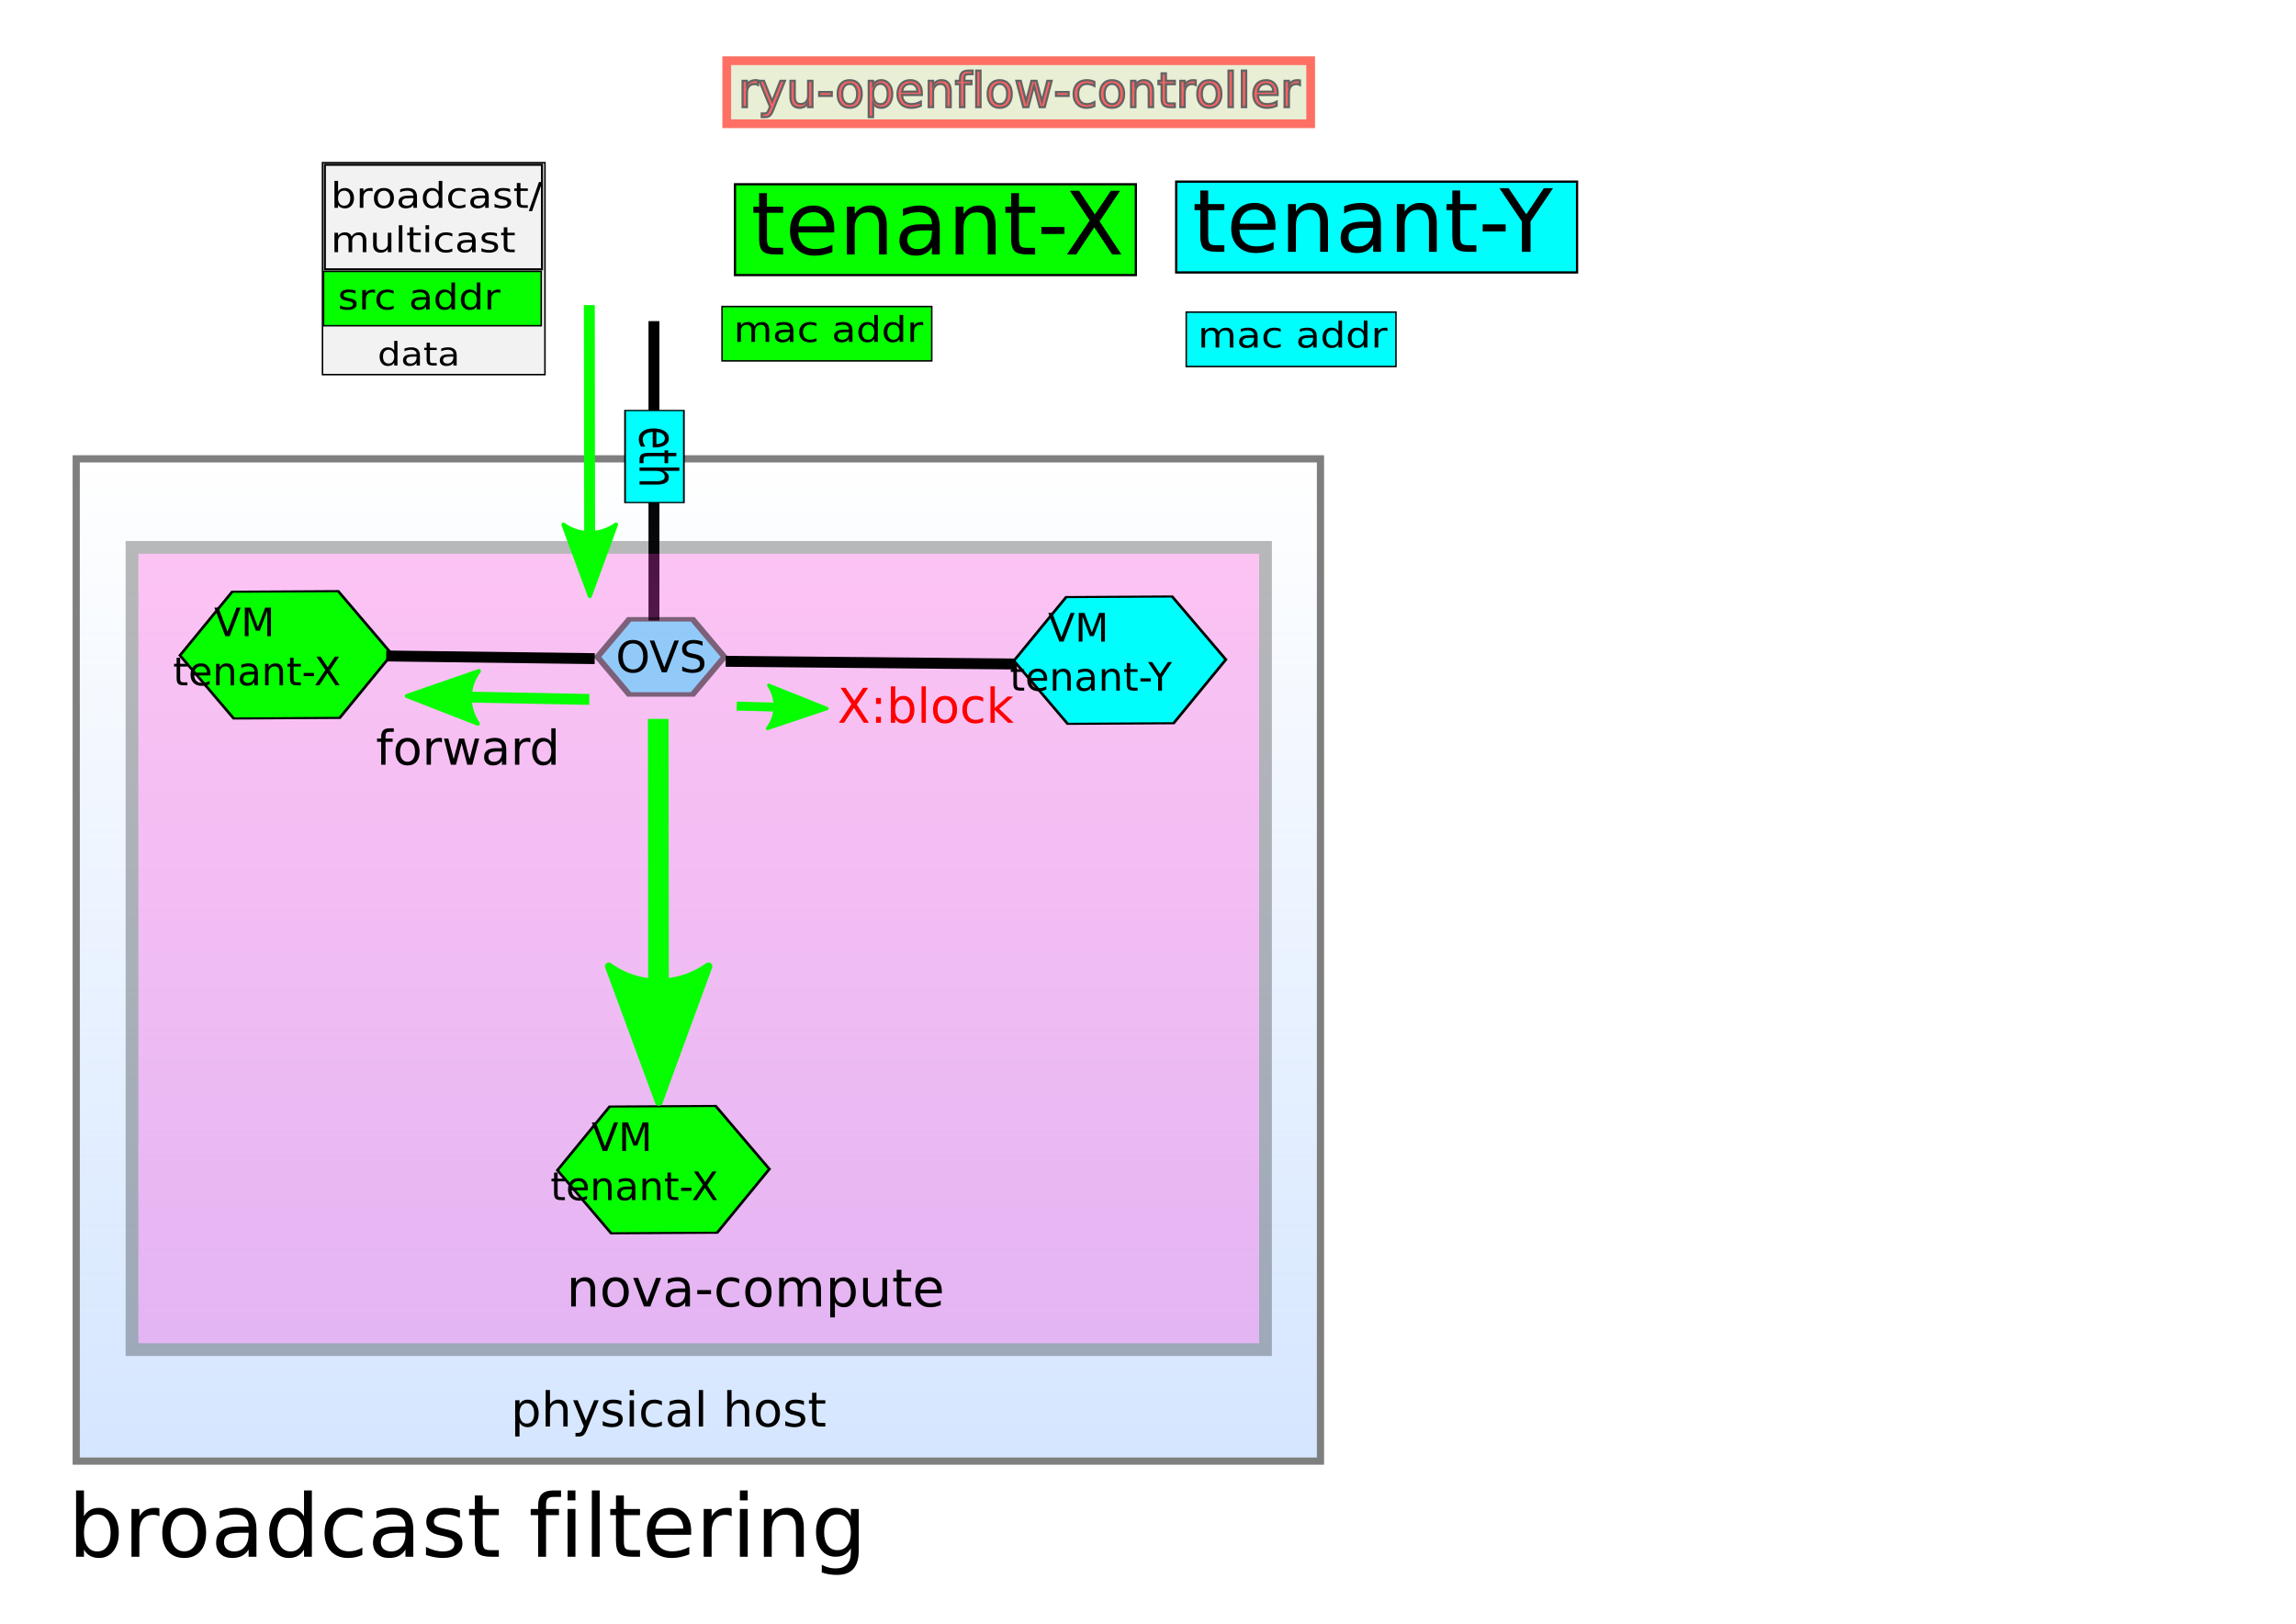
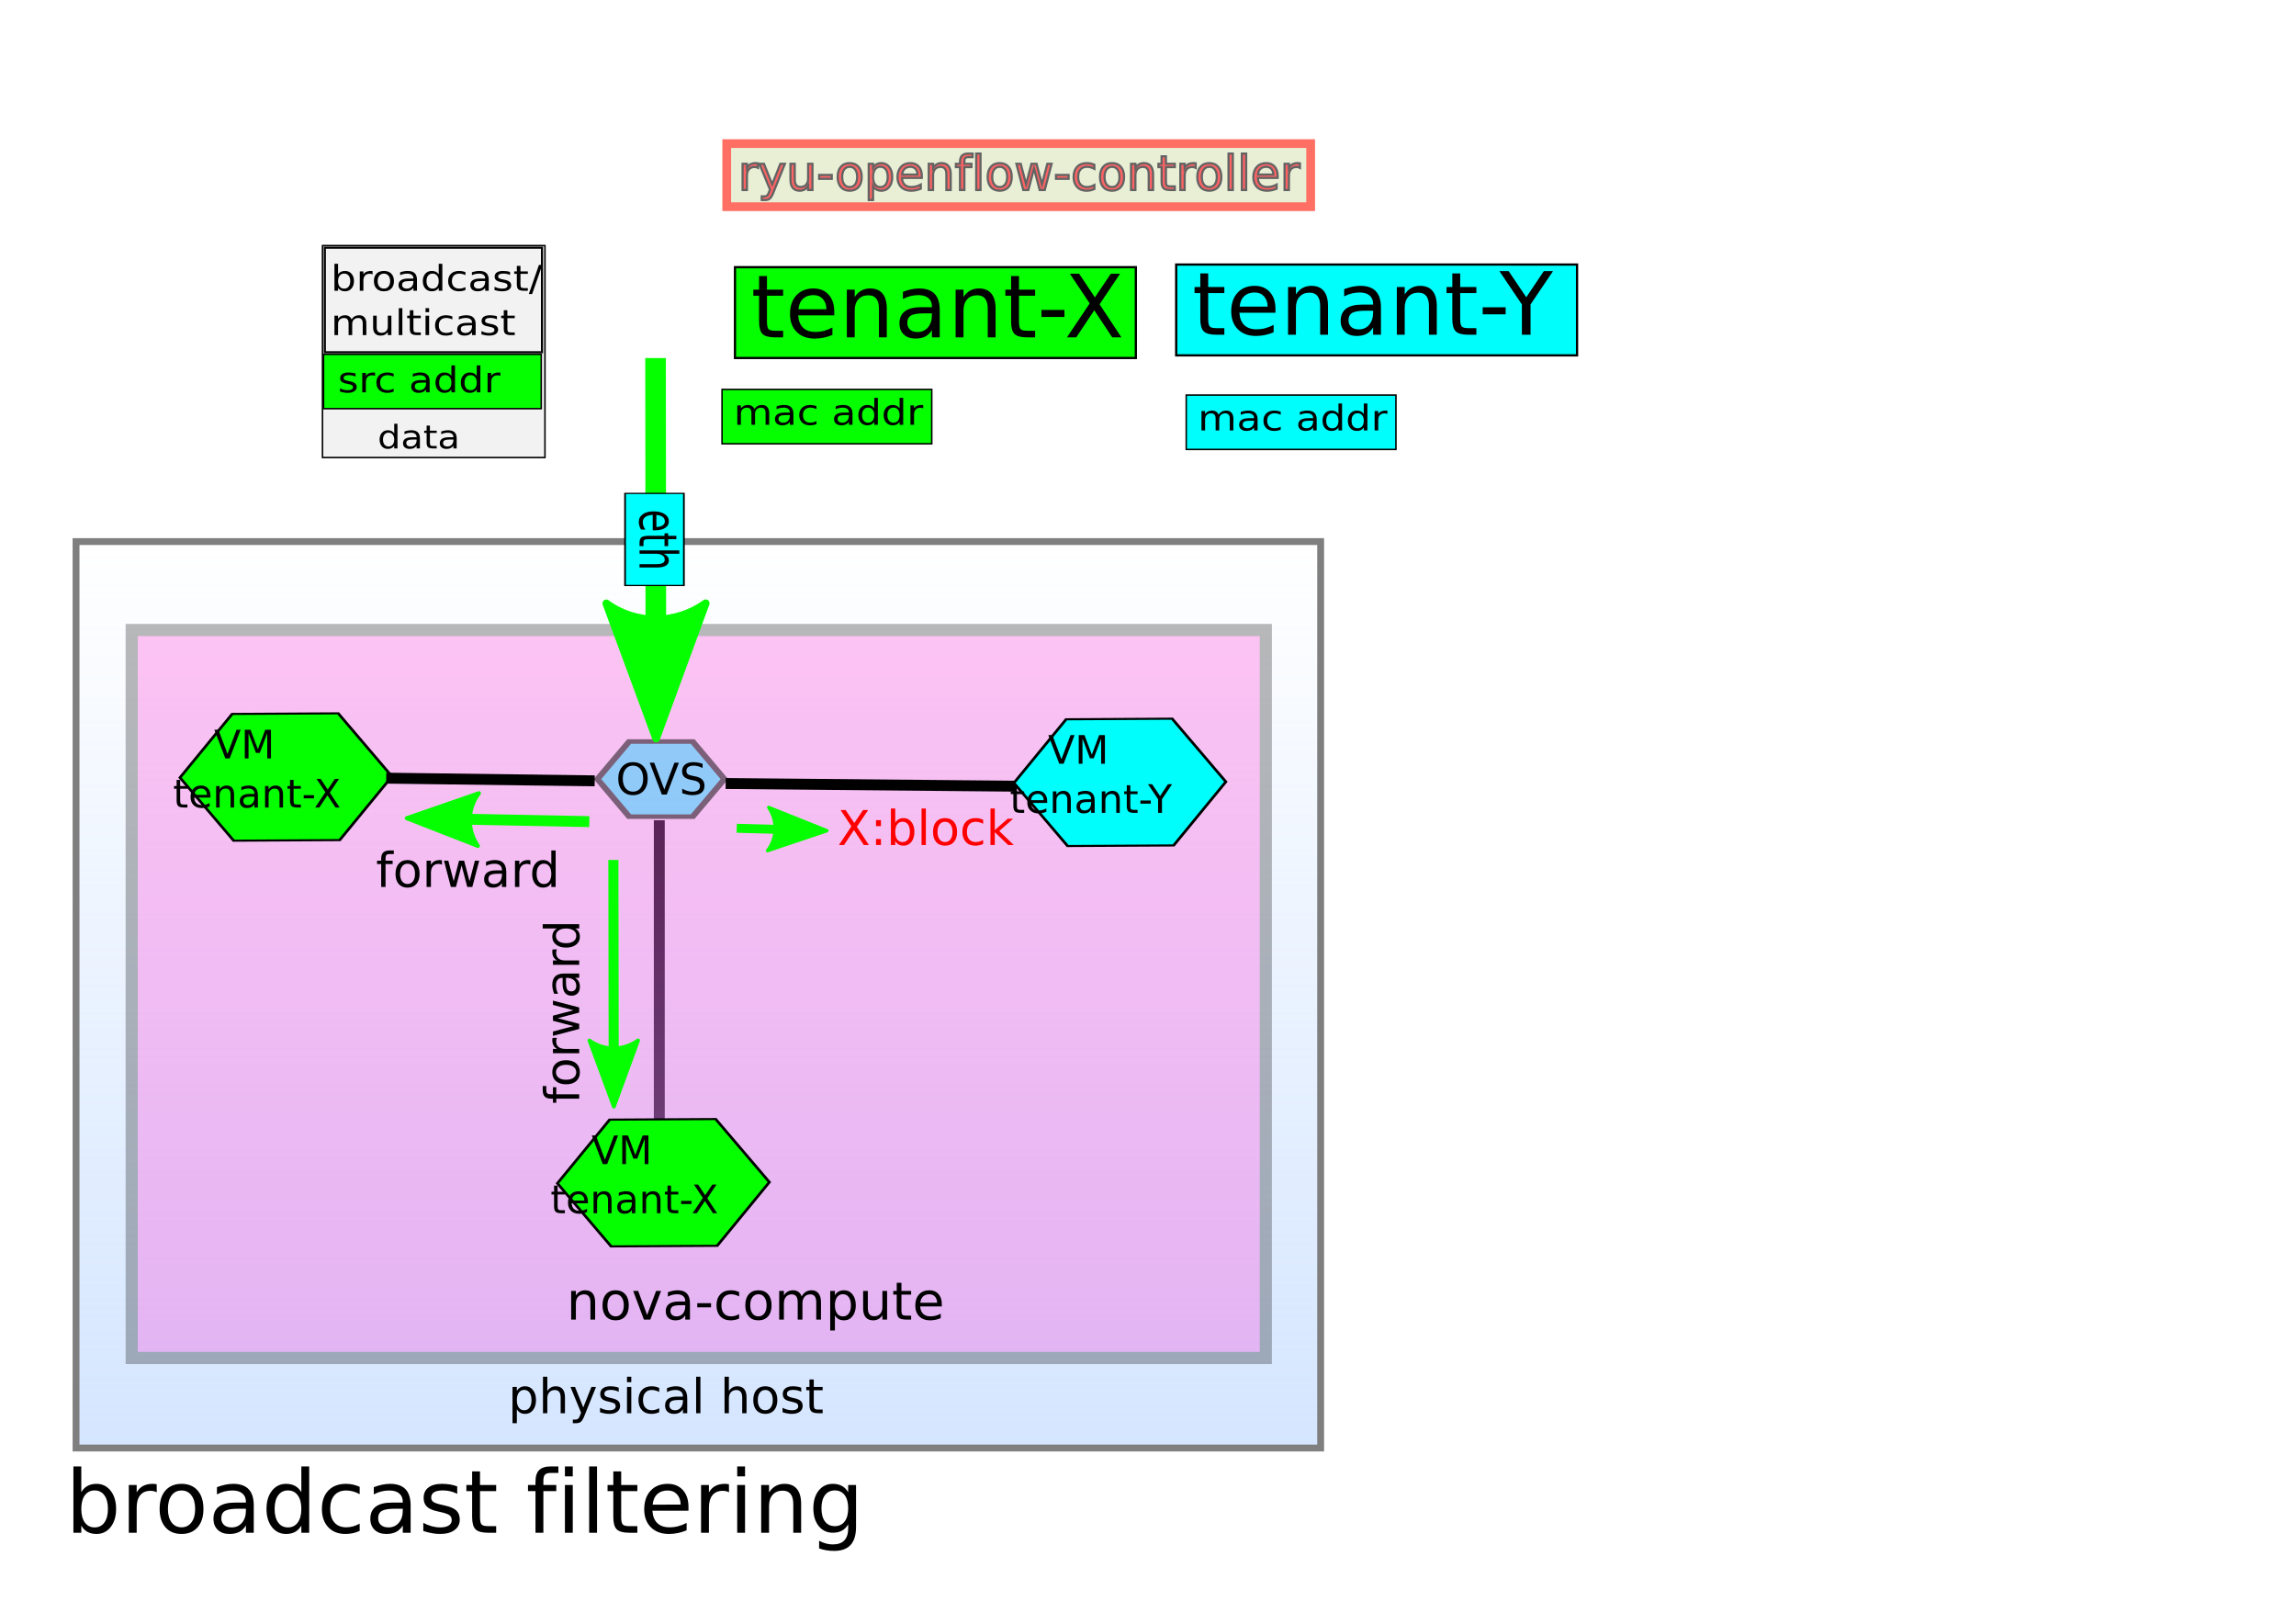
<svg xmlns="http://www.w3.org/2000/svg" xmlns:ns1="http://www.openswatchbook.org/uri/2009/osb" xmlns:xlink="http://www.w3.org/1999/xlink" width="1052.362" height="744.094" id="svg2" version="1.1">
  <defs id="defs4">
    <marker style="overflow:visible;" id="Arrow1Send" refX="0.0" refY="0.0" orient="auto">
      <path transform="scale(0.2) rotate(180) translate(6,0)" style="fill-rule:evenodd;stroke:#000000;stroke-width:1.0pt;marker-start:none;" d="M 0.0,0.0 L 5.0,-5.0 L -12.5,0.0 L 5.0,5.0 L 0.0,0.0 z " id="path4154" />
    </marker>
    <marker orient="auto" refY="0.0" refX="0.0" id="Arrow2Mend" style="overflow:visible;">
      <path id="path4166" style="font-size:12.0;fill-rule:evenodd;stroke-width:0.625;stroke-linejoin:round;" d="M 8.719,4.034 L -2.207,0.016 L 8.719,-4.002 C 6.973,-1.63 6.983,1.616 8.719,4.034 z " transform="scale(0.6) rotate(180) translate(0,0)" />
    </marker>
    <marker orient="auto" refY="0.0" refX="0.0" id="Arrow2Lstart" style="overflow:visible">
      <path id="path5113" style="font-size:12.0;fill-rule:evenodd;stroke-width:0.625;stroke-linejoin:round" d="M 8.719,4.034 L -2.207,0.016 L 8.719,-4.002 C 6.973,-1.63 6.983,1.616 8.719,4.034 z " transform="scale(1.1) translate(1,0)" />
    </marker>
    <linearGradient id="linearGradient6493" ns1:paint="solid">
      <stop style="stop-color:#000000;stop-opacity:1;" offset="0" id="stop6495" />
    </linearGradient>
    <linearGradient id="linearGradient5313" ns1:paint="solid">
      <stop style="stop-color:#5555ff;stop-opacity:1;" offset="0" id="stop5315" />
    </linearGradient>
    <marker orient="auto" refY="0.0" refX="0.0" id="Arrow1Mend" style="overflow:visible;">
      <path id="path5567" d="M 0.0,0.0 L 5.0,-5.0 L -12.5,0.0 L 5.0,5.0 L 0.0,0.0 z " style="fill-rule:evenodd;stroke:#000000;stroke-width:1.0pt;marker-start:none;" transform="scale(0.4) rotate(180) translate(10,0)" />
    </marker>
    <marker orient="auto" refY="0.0" refX="0.0" id="Arrow1Mstart" style="overflow:visible">
      <path id="path5564" d="M 0.0,0.0 L 5.0,-5.0 L -12.5,0.0 L 5.0,5.0 L 0.0,0.0 z " style="fill-rule:evenodd;stroke:#000000;stroke-width:1.0pt;marker-start:none" transform="scale(0.4) translate(10,0)" />
    </marker>
    <marker orient="auto" refY="0.0" refX="0.0" id="Arrow2Lend" style="overflow:visible;">
      <path id="path5579" style="font-size:12.0;fill-rule:evenodd;stroke-width:0.625;stroke-linejoin:round;" d="M 8.719,4.034 L -2.207,0.016 L 8.719,-4.002 C 6.973,-1.63 6.983,1.616 8.719,4.034 z " transform="scale(1.1) rotate(180) translate(1,0)" />
    </marker>
    <marker orient="auto" refY="0.0" refX="0.0" id="Arrow1Lend" style="overflow:visible;">
      <path id="path5561" d="M 0.0,0.0 L 5.0,-5.0 L -12.5,0.0 L 5.0,5.0 L 0.0,0.0 z " style="fill-rule:evenodd;stroke:#000000;stroke-width:1.0pt;marker-start:none;" transform="scale(0.8) rotate(180) translate(12.5,0)" />
    </marker>
    <marker orient="auto" refY="0.0" refX="0.0" id="Arrow1Lstart" style="overflow:visible">
      <path id="path5558" d="M 0.0,0.0 L 5.0,-5.0 L -12.5,0.0 L 5.0,5.0 L 0.0,0.0 z " style="fill-rule:evenodd;stroke:#000000;stroke-width:1.0pt;marker-start:none" transform="scale(0.8) translate(12.5,0)" />
    </marker>
    <linearGradient id="linearGradient5242" ns1:paint="solid">
      <stop style="stop-color:#7fff2a;stop-opacity:1;" offset="0" id="stop5244" />
    </linearGradient>
    <marker orient="auto" refY="0.0" refX="0.0" id="Arrow1LendM" style="overflow:visible;">
      <path id="path4159" d="M 0.0,0.0 L 5.0,-5.0 L -12.5,0.0 L 5.0,5.0 L 0.0,0.0 z " style="marker-start:none;stroke:#ff0000;stroke-width:1.0pt;fill:#ff0000;fill-rule:evenodd" transform="scale(0.8) rotate(180) translate(12.5,0)" />
    </marker>
    <marker orient="auto" refY="0.0" refX="0.0" id="Arrow1LendF" style="overflow:visible;">
      <path id="path4585" d="M 0.0,0.0 L 5.0,-5.0 L -12.5,0.0 L 5.0,5.0 L 0.0,0.0 z " style="marker-start:none;stroke:#ff0000;stroke-width:1.0pt;fill:#ff0000;fill-rule:evenodd" transform="scale(0.8) rotate(180) translate(12.5,0)" />
    </marker>
    <marker orient="auto" refY="0.0" refX="0.0" id="Arrow1Mend6" style="overflow:visible;">
      <path id="path5404" d="M 0.0,0.0 L 5.0,-5.0 L -12.5,0.0 L 5.0,5.0 L 0.0,0.0 z " style="marker-start:none;stroke:#ff0000;stroke-width:1.0pt;fill:#ff0000;fill-rule:evenodd" transform="scale(0.4) rotate(180) translate(10,0)" />
    </marker>
    <marker orient="auto" refY="0.0" refX="0.0" id="Arrow1MendN" style="overflow:visible;">
      <path id="path5645" d="M 0.0,0.0 L 5.0,-5.0 L -12.5,0.0 L 5.0,5.0 L 0.0,0.0 z " style="marker-start:none;stroke:#ff0000;stroke-width:1.0pt;fill:#ff0000;fill-rule:evenodd" transform="scale(0.4) rotate(180) translate(10,0)" />
    </marker>
    <linearGradient xlink:href="#linearGradient5343-7" id="linearGradient5349-6" x1="-532.439" y1="622.736" x2="-318.841" y2="622.736" gradientUnits="userSpaceOnUse" gradientTransform="matrix(0.8399013,0,0,1.846462,-201.5888,-629.6685)" />
    <linearGradient id="linearGradient5343-7">
      <stop style="stop-color:#aaccff;stop-opacity:1;" offset="0" id="stop5345-4" />
      <stop style="stop-color:#aaccff;stop-opacity:0;" offset="1" id="stop5347-4" />
    </linearGradient>
    <linearGradient y2="622.736" x2="-318.841" y1="622.736" x1="-532.439" gradientTransform="matrix(1.204265,0,0,2.660295,-344.1031,-1384.945)" gradientUnits="userSpaceOnUse" id="linearGradient6079-9" xlink:href="#linearGradient5343-7-4" />
    <linearGradient id="linearGradient5343-7-4">
      <stop style="stop-color:#aaccff;stop-opacity:1;" offset="0" id="stop5345-4-1" />
      <stop style="stop-color:#aaccff;stop-opacity:0;" offset="1" id="stop5347-4-6" />
    </linearGradient>
    <marker orient="auto" refY="0.0" refX="0.0" id="Arrow1Lenda" style="overflow:visible;">
      <path id="path5800" d="M 0.0,0.0 L 5.0,-5.0 L -12.5,0.0 L 5.0,5.0 L 0.0,0.0 z " style="marker-start:none;stroke:#05ff00;stroke-width:1.0pt;fill:#05ff00;fill-rule:evenodd" transform="scale(0.8) rotate(180) translate(12.5,0)" />
    </marker>
    <marker orient="auto" refY="0.0" refX="0.0" id="Arrow1Lendan" style="overflow:visible;">
      <path id="path5943" d="M 0.0,0.0 L 5.0,-5.0 L -12.5,0.0 L 5.0,5.0 L 0.0,0.0 z " style="fill-rule:evenodd;marker-start:none;stroke:#059500;stroke-width:1.0pt;fill:#059500" transform="scale(0.8) rotate(180) translate(12.5,0)" />
    </marker>
-     <linearGradient xlink:href="#linearGradient5343-7" id="linearGradient6508" gradientUnits="userSpaceOnUse" gradientTransform="matrix(2.160467,0,0,4.049081,171.3816,-2201.427)" x1="-532.439" y1="622.736" x2="-318.841" y2="622.736" />
+     <linearGradient xlink:href="#linearGradient5343-7" id="linearGradient6508" gradientUnits="userSpaceOnUse" gradientTransform="matrix(1.953777,0,0,4.050229,67.45781,-2202.141)" x1="-532.439" y1="622.736" x2="-318.841" y2="622.736" />
    <marker orient="auto" refY="0.0" refX="0.0" id="Arrow2MendC" style="overflow:visible;">
      <path id="path4651" style="stroke-linejoin:round;font-size:12.0;fill-rule:evenodd;stroke:#05ff00;stroke-width:0.625;fill:#05ff00" d="M 8.719,4.034 L -2.207,0.016 L 8.719,-4.002 C 6.973,-1.63 6.983,1.616 8.719,4.034 z " transform="scale(0.6) rotate(180) translate(0,0)" />
    </marker>
    <marker orient="auto" refY="0.0" refX="0.0" id="Arrow1Lend4" style="overflow:visible;">
      <path id="path6229" d="M 0.0,0.0 L 5.0,-5.0 L -12.5,0.0 L 5.0,5.0 L 0.0,0.0 z " style="marker-start:none;stroke:#0000ff;stroke-width:1.0pt;fill:#0000ff;fill-rule:evenodd" transform="scale(0.8) rotate(180) translate(12.5,0)" />
    </marker>
    <marker orient="auto" refY="0" refX="0" id="Arrow2MendC-8" style="overflow:visible">
      <path id="path4651-7" style="font-size:12px;fill:#05ff00;fill-rule:evenodd;stroke:#05ff00;stroke-width:0.625;stroke-linejoin:round" d="M 8.719,4.034 -2.207,0.016 8.719,-4.002 c -1.745,2.372 -1.735,5.617 -6e-7,8.035 z" transform="scale(-0.6,-0.6)" />
    </marker>
    <marker orient="auto" refY="0" refX="0" id="Arrow2MendC-9" style="overflow:visible">
      <path id="path4651-2" style="font-size:12px;fill:#05ff00;fill-rule:evenodd;stroke:#05ff00;stroke-width:0.625;stroke-linejoin:round" d="M 8.719,4.034 -2.207,0.016 8.719,-4.002 c -1.745,2.372 -1.735,5.617 -6e-7,8.035 z" transform="scale(-0.6,-0.6)" />
    </marker>
    <marker orient="auto" refY="0" refX="0" id="Arrow2MendC-1" style="overflow:visible">
      <path id="path4651-75" style="font-size:12px;fill:#05ff00;fill-rule:evenodd;stroke:#05ff00;stroke-width:0.625;stroke-linejoin:round" d="M 8.719,4.034 -2.207,0.016 8.719,-4.002 c -1.745,2.372 -1.735,5.617 -6e-7,8.035 z" transform="scale(-0.6,-0.6)" />
    </marker>
  </defs>
  <g id="layer1" transform="translate(0,-308.2677)">
-     <path style="fill:none;stroke:#000000;stroke-width:5;stroke-linecap:butt;stroke-linejoin:miter;stroke-miterlimit:4;stroke-opacity:1;stroke-dasharray:none" d="m 299.735,592.641 0,-137.211" id="path6078" />
-     <rect style="opacity:0.5;fill:url(#linearGradient6508);fill-opacity:1;fill-rule:evenodd;stroke:#000000;stroke-width:3.305;stroke-linecap:butt;stroke-linejoin:miter;stroke-miterlimit:4;stroke-opacity:1;stroke-dasharray:none" id="rect3065-4" width="459.312" height="570.299" x="-977.855" y="34.934" transform="matrix(0,-1,1,0,0,0)" />
+     <path style="fill:none;stroke:#000000;stroke-width:5;stroke-linecap:butt;stroke-linejoin:miter;stroke-miterlimit:4;stroke-opacity:1;stroke-dasharray:none" d="m 302.185,821.38 0,-137.211" id="path6078" />
+     <rect style="opacity:0.5;fill:url(#linearGradient6508);fill-opacity:1;fill-rule:evenodd;stroke:#000000;stroke-width:3.143;stroke-linecap:butt;stroke-linejoin:miter;stroke-miterlimit:4;stroke-opacity:1;stroke-dasharray:none" id="rect3065-4" width="415.37" height="570.46" x="-971.833" y="34.853" transform="matrix(0,-1,1,0,0,0)" />
    <a id="a4003" transform="matrix(1,0,0,0.8189668,-0.728701,296.315)" style="fill:#ff2ad4;fill-opacity:1" />
    <path style="opacity:0.275;fill:#dd6de5;fill-opacity:0.467;fill-rule:nonzero;stroke:#ff0000;stroke-width:4.274;stroke-linecap:butt;stroke-miterlimit:4;stroke-opacity:1;stroke-dasharray:2.137, 2.137;stroke-dashoffset:0" d="" id="path4088" transform="translate(0,308.2677)" />
-     <rect y="559.109" x="60.505" height="367.652" width="519.549" id="rect5351-5" style="opacity:0.275;fill:#ff2ad4;fill-opacity:1;fill-rule:evenodd;stroke:#000000;stroke-width:5.835px;stroke-linecap:butt;stroke-linejoin:miter;stroke-opacity:1" />
-     <text id="text5353-2" y="906.999" x="259.609" style="font-size:24px;font-style:normal;font-weight:normal;line-height:125%;letter-spacing:0px;word-spacing:0px;fill:#000000;fill-opacity:1;stroke:none;font-family:Bitstream Vera Sans" xml:space="preserve">
-       <tspan y="906.999" x="259.609" id="tspan5355-6">nova-compute</tspan>
+     <rect y="596.972" x="60.368" height="333.624" width="519.824" id="rect5351-5" style="opacity:0.275;fill:#ff2ad4;fill-opacity:1;fill-rule:evenodd;stroke:#000000;stroke-width:5.56px;stroke-linecap:butt;stroke-linejoin:miter;stroke-opacity:1" />
+     <text id="text5353-2" y="912.999" x="259.609" style="font-size:24px;font-style:normal;font-weight:normal;line-height:125%;letter-spacing:0px;word-spacing:0px;fill:#000000;fill-opacity:1;stroke:none;font-family:Bitstream Vera Sans" xml:space="preserve">
+       <tspan y="912.999" x="259.609" id="tspan5355-6">nova-compute</tspan>
    </text>
-     <path transform="matrix(0.6950645,0,0,0.4799176,209.2461,569.6478)" d="m 171.85,632.48 -69.883,0.568 -35.433,-60.236 34.45,-60.804 69.883,-0.568 35.433,60.236 z" id="path5250" style="fill:#05ff00;fill-opacity:1;fill-rule:nonzero;stroke:#000000;stroke-width:2;stroke-linecap:butt;stroke-miterlimit:4;stroke-opacity:1;stroke-dasharray:none;stroke-dashoffset:0" />
-     <text id="text5274" y="835.749" x="305.071" style="font-size:18px;font-style:normal;font-weight:normal;text-align:center;line-height:125%;letter-spacing:0px;word-spacing:0px;text-anchor:middle;fill:#000000;fill-opacity:1;stroke:none;font-family:Bitstream Vera Sans" xml:space="preserve">
-       <tspan style="font-size:18px;font-style:normal;font-variant:normal;font-weight:normal;font-stretch:normal;text-align:center;line-height:125%;writing-mode:lr-tb;text-anchor:middle;font-family:Bitstream Vera Sans;-inkscape-font-specification:Bitstream Vera Sans" y="835.749" x="305.071" id="tspan5276">VM</tspan>
-       <tspan id="tspan3167" style="font-size:18px;font-style:normal;font-variant:normal;font-weight:normal;font-stretch:normal;text-align:center;line-height:125%;writing-mode:lr-tb;text-anchor:middle;font-family:Bitstream Vera Sans;-inkscape-font-specification:Bitstream Vera Sans" y="858.249" x="305.071">tenant-X</tspan>
+     <path transform="matrix(0.6950645,0,0,0.4799176,209.2461,575.6478)" d="m 171.85,632.48 -69.883,0.568 -35.433,-60.236 34.45,-60.804 69.883,-0.568 35.433,60.236 z" id="path5250" style="fill:#05ff00;fill-opacity:1;fill-rule:nonzero;stroke:#000000;stroke-width:2;stroke-linecap:butt;stroke-miterlimit:4;stroke-opacity:1;stroke-dasharray:none;stroke-dashoffset:0" />
+     <text id="text5274" y="841.749" x="305.071" style="font-size:18px;font-style:normal;font-weight:normal;text-align:center;line-height:125%;letter-spacing:0px;word-spacing:0px;text-anchor:middle;fill:#000000;fill-opacity:1;stroke:none;font-family:Bitstream Vera Sans" xml:space="preserve">
+       <tspan style="font-size:18px;font-style:normal;font-variant:normal;font-weight:normal;font-stretch:normal;text-align:center;line-height:125%;writing-mode:lr-tb;text-anchor:middle;font-family:Bitstream Vera Sans;-inkscape-font-specification:Bitstream Vera Sans" y="841.749" x="305.071" id="tspan5276">VM</tspan>
+       <tspan id="tspan3167" style="font-size:18px;font-style:normal;font-variant:normal;font-weight:normal;font-stretch:normal;text-align:center;line-height:125%;writing-mode:lr-tb;text-anchor:middle;font-family:Bitstream Vera Sans;-inkscape-font-specification:Bitstream Vera Sans" y="864.249" x="305.071">tenant-X</tspan>
    </text>
-     <path transform="matrix(1.008643,0,0,0.6892304,39.99481,438.1207)" d="m 289.533,248.362 -14.423,24.982 -28.846,0 -14.423,-24.982 14.423,-24.982 28.846,0 z" id="path5523-9" style="opacity:0.5;fill:#2ad4ff;fill-opacity:1;fill-rule:nonzero;stroke:#000000;stroke-width:3;stroke-linecap:butt;stroke-miterlimit:4;stroke-opacity:1;stroke-dasharray:none;stroke-dashoffset:0" />
-     <text id="text5525-6" y="616.381" x="282.251" style="font-size:20px;font-style:normal;font-weight:normal;line-height:125%;letter-spacing:0px;word-spacing:0px;fill:#000000;fill-opacity:1;stroke:none;font-family:Bitstream Vera Sans" xml:space="preserve">
-       <tspan y="616.381" x="282.251" id="tspan5527-5">OVS</tspan>
+     <path transform="matrix(1.008643,0,0,0.6892304,39.99481,494.1207)" d="m 289.533,248.362 -14.423,24.982 -28.846,0 -14.423,-24.982 14.423,-24.982 28.846,0 z" id="path5523-9" style="opacity:0.5;fill:#2ad4ff;fill-opacity:1;fill-rule:nonzero;stroke:#000000;stroke-width:3;stroke-linecap:butt;stroke-miterlimit:4;stroke-opacity:1;stroke-dasharray:none;stroke-dashoffset:0" />
+     <text id="text5525-6" y="672.381" x="282.251" style="font-size:20px;font-style:normal;font-weight:normal;line-height:125%;letter-spacing:0px;word-spacing:0px;fill:#000000;fill-opacity:1;stroke:none;font-family:Bitstream Vera Sans" xml:space="preserve">
+       <tspan y="672.381" x="282.251" id="tspan5527-5">OVS</tspan>
    </text>
-     <path id="path6228" d="m 301.697,637.728 0.168,162.959" style="fill:none;stroke:#05ff00;stroke-width:9.475;stroke-linecap:butt;stroke-linejoin:miter;stroke-miterlimit:4;stroke-opacity:1;stroke-dasharray:none;marker-end:url(#Arrow2MendC)" />
-     <text xml:space="preserve" style="font-size:22px;font-style:normal;font-weight:normal;line-height:125%;letter-spacing:0px;word-spacing:0px;fill:#000000;fill-opacity:1;stroke:none;font-family:Bitstream Vera Sans" x="234.134" y="961.994" id="text3193">
-       <tspan id="tspan3195" x="234.134" y="961.994">physical host</tspan>
+     <path id="path6228" d="m 300.471,472.347 0.168,161.83" style="fill:none;stroke:#05ff00;stroke-width:9.445;stroke-linecap:butt;stroke-linejoin:miter;stroke-miterlimit:4;stroke-opacity:1;stroke-dasharray:none;marker-end:url(#Arrow2MendC)" />
+     <text xml:space="preserve" style="font-size:22px;font-style:normal;font-weight:normal;line-height:125%;letter-spacing:0px;word-spacing:0px;fill:#000000;fill-opacity:1;stroke:none;font-family:Bitstream Vera Sans" x="232.909" y="955.89" id="text3193">
+       <tspan id="tspan3195" x="232.909" y="955.89">physical host</tspan>
    </text>
-     <text xml:space="preserve" style="font-size:40px;font-style:normal;font-weight:normal;line-height:125%;letter-spacing:0px;word-spacing:0px;fill:#000000;fill-opacity:1;stroke:none;font-family:Bitstream Vera Sans" x="31.233" y="1021.677" id="text6045">
-       <tspan x="31.233" y="1021.677" id="tspan3090">broadcast filtering</tspan>
+     <text xml:space="preserve" style="font-size:40px;font-style:normal;font-weight:normal;line-height:125%;letter-spacing:0px;word-spacing:0px;fill:#000000;fill-opacity:1;stroke:none;font-family:Bitstream Vera Sans" x="30.008" y="1010.673" id="text6045">
+       <tspan x="30.008" y="1010.673" id="tspan3090">broadcast filtering</tspan>
    </text>
-     <g id="g6280" transform="translate(38.34449,-222.2826)">
+     <g id="g6280" transform="translate(38.34449,-184.2826)">
      <g transform="matrix(1,0,0,0.7140965,-474.3806,289.0946)" id="g5864-4">
        <rect style="fill:#00ffff;fill-rule:evenodd;stroke:#000000;stroke-width:0.795px;stroke-linecap:butt;stroke-linejoin:miter;stroke-opacity:1" id="rect5858-6" width="26.969" height="59.086" x="722.527" y="601.553" />
        <text xml:space="preserve" style="font-size:24px;font-style:normal;font-weight:normal;line-height:125%;letter-spacing:0px;word-spacing:0px;fill:#000000;fill-opacity:1;stroke:none;font-family:Bitstream Vera Sans" x="611.766" y="-729.165" id="text5860-69" transform="matrix(0,1,-1,0,0,0)">
          <tspan id="tspan5862-8" x="611.766" y="-729.165">eth</tspan>
        </text>
      </g>
    </g>
    <text xml:space="preserve" style="font-size:40px;font-style:normal;font-weight:normal;line-height:125%;letter-spacing:0px;word-spacing:0px;fill:#05ff00;fill-opacity:1;stroke:none;font-family:Bitstream Vera Sans" x="459.413" y="697.025" id="text6080">
      <tspan id="tspan6082" x="459.413" y="697.025" />
    </text>
    <flowRoot xml:space="preserve" id="flowRoot6500" style="fill:black;stroke:none;stroke-opacity:1;stroke-width:1px;stroke-linejoin:miter;stroke-linecap:butt;fill-opacity:1;font-family:Bitstream Vera Sans;font-style:normal;font-weight:normal;font-size:40px;line-height:125%;letter-spacing:0px;word-spacing:0px">
      <flowRegion id="flowRegion6502">
        <rect id="rect6504" width="978.856" height="519.443" x="-91.883" y="261.404" />
      </flowRegion>
      <flowPara id="flowPara6506" />
    </flowRoot>
-     <rect y="391.502" x="539.103" height="41.623" width="183.735" id="rect5364-7" style="fill:#00fffc;fill-opacity:1;fill-rule:evenodd;stroke:#000000;stroke-width:1.03px;stroke-linecap:butt;stroke-linejoin:miter;stroke-opacity:1" />
-     <text id="text5366-8" y="423.664" x="546.439" style="font-size:40px;font-style:normal;font-weight:normal;line-height:125%;letter-spacing:0px;word-spacing:0px;fill:#000000;fill-opacity:1;stroke:none;font-family:Bitstream Vera Sans" xml:space="preserve">
-       <tspan y="423.664" x="546.439" id="tspan5368-6">tenant-Y</tspan>
+     <rect y="429.502" x="539.103" height="41.623" width="183.735" id="rect5364-7" style="fill:#00fffc;fill-opacity:1;fill-rule:evenodd;stroke:#000000;stroke-width:1.03px;stroke-linecap:butt;stroke-linejoin:miter;stroke-opacity:1" />
+     <text id="text5366-8" y="461.664" x="546.439" style="font-size:40px;font-style:normal;font-weight:normal;line-height:125%;letter-spacing:0px;word-spacing:0px;fill:#000000;fill-opacity:1;stroke:none;font-family:Bitstream Vera Sans" xml:space="preserve">
+       <tspan y="461.664" x="546.439" id="tspan5368-6">tenant-Y</tspan>
    </text>
-     <rect y="451.307" x="543.703" height="24.922" width="96.13" id="rect5234-2-4-7-9" style="fill:#00fffc;fill-opacity:1;fill-rule:evenodd;stroke:#000000;stroke-width:0.679px;stroke-linecap:butt;stroke-linejoin:miter;stroke-opacity:1" />
-     <text transform="scale(1.061132,0.9423896)" id="text5236-9-8-1-8" y="496.102" x="517.407" style="font-size:17.244px;font-style:normal;font-weight:normal;line-height:125%;letter-spacing:0px;word-spacing:0px;fill:#000000;fill-opacity:1;stroke:none;font-family:Bitstream Vera Sans" xml:space="preserve">
-       <tspan y="496.102" x="517.407" id="tspan5238-6-0-7-5">mac addr</tspan>
+     <rect y="489.307" x="543.703" height="24.922" width="96.13" id="rect5234-2-4-7-9" style="fill:#00fffc;fill-opacity:1;fill-rule:evenodd;stroke:#000000;stroke-width:0.679px;stroke-linecap:butt;stroke-linejoin:miter;stroke-opacity:1" />
+     <text transform="scale(1.061132,0.9423896)" id="text5236-9-8-1-8" y="536.424" x="517.407" style="font-size:17.244px;font-style:normal;font-weight:normal;line-height:125%;letter-spacing:0px;word-spacing:0px;fill:#000000;fill-opacity:1;stroke:none;font-family:Bitstream Vera Sans" xml:space="preserve">
+       <tspan y="536.424" x="517.407" id="tspan5238-6-0-7-5">mac addr</tspan>
    </text>
-     <g id="g6423" transform="translate(252.2669,-258.6195)" style="opacity:0.613;fill:#3866a9;fill-opacity:0.467">
+     <g id="g6423" transform="translate(252.2669,-220.6195)" style="opacity:0.613;fill:#3866a9;fill-opacity:0.467">
      <rect style="fill:#b1c76d;fill-opacity:0.467;fill-rule:evenodd;stroke:#ff1300;stroke-width:4;stroke-linecap:butt;stroke-linejoin:miter;stroke-miterlimit:4;stroke-opacity:1;stroke-dasharray:none" id="rect6358-7" width="267.639" height="28.904" x="80.828" y="594.698" />
      <text id="text6360-0" y="615.967" x="86.098" style="font-size:22px;font-style:normal;font-weight:normal;line-height:125%;letter-spacing:0px;word-spacing:0px;fill:#3866a9;fill-opacity:0.467;stroke:none;font-family:Bitstream Vera Sans" xml:space="preserve">
        <tspan y="615.967" x="86.098" id="tspan6362-5" style="fill:#ff0000;fill-opacity:1;stroke:#000000;stroke-opacity:1">ryu-openflow-controller</tspan>
      </text>
    </g>
-     <rect y="392.705" x="336.874" height="41.623" width="183.735" id="rect5364" style="fill:#05ff00;fill-opacity:1;fill-rule:evenodd;stroke:#000000;stroke-width:1.03px;stroke-linecap:butt;stroke-linejoin:miter;stroke-opacity:1" />
-     <text id="text5366" y="424.867" x="344.209" style="font-size:40px;font-style:normal;font-weight:normal;line-height:125%;letter-spacing:0px;word-spacing:0px;fill:#000000;fill-opacity:1;stroke:none;font-family:Bitstream Vera Sans" xml:space="preserve">
-       <tspan y="424.867" x="344.209" id="tspan5368">tenant-X</tspan>
+     <rect y="430.705" x="336.874" height="41.623" width="183.735" id="rect5364" style="fill:#05ff00;fill-opacity:1;fill-rule:evenodd;stroke:#000000;stroke-width:1.03px;stroke-linecap:butt;stroke-linejoin:miter;stroke-opacity:1" />
+     <text id="text5366" y="462.867" x="344.209" style="font-size:40px;font-style:normal;font-weight:normal;line-height:125%;letter-spacing:0px;word-spacing:0px;fill:#000000;fill-opacity:1;stroke:none;font-family:Bitstream Vera Sans" xml:space="preserve">
+       <tspan y="462.867" x="344.209" id="tspan5368">tenant-X</tspan>
    </text>
-     <rect y="448.731" x="330.941" height="24.922" width="96.13" id="rect5234-2-4-7" style="fill:#05ff00;fill-opacity:1;fill-rule:evenodd;stroke:#000000;stroke-width:0.679px;stroke-linecap:butt;stroke-linejoin:miter;stroke-opacity:1" />
-     <text transform="scale(1.061132,0.9423896)" id="text5236-9-8-1" y="493.368" x="316.902" style="font-size:17.244px;font-style:normal;font-weight:normal;line-height:125%;letter-spacing:0px;word-spacing:0px;fill:#000000;fill-opacity:1;stroke:none;font-family:Bitstream Vera Sans" xml:space="preserve">
-       <tspan y="493.368" x="316.902" id="tspan5238-6-0-7">mac addr</tspan>
+     <rect y="486.731" x="330.941" height="24.922" width="96.13" id="rect5234-2-4-7" style="fill:#05ff00;fill-opacity:1;fill-rule:evenodd;stroke:#000000;stroke-width:0.679px;stroke-linecap:butt;stroke-linejoin:miter;stroke-opacity:1" />
+     <text transform="scale(1.061132,0.9423896)" id="text5236-9-8-1" y="533.69" x="316.902" style="font-size:17.244px;font-style:normal;font-weight:normal;line-height:125%;letter-spacing:0px;word-spacing:0px;fill:#000000;fill-opacity:1;stroke:none;font-family:Bitstream Vera Sans" xml:space="preserve">
+       <tspan y="533.69" x="316.902" id="tspan5238-6-0-7">mac addr</tspan>
    </text>
-     <path transform="matrix(0.6950645,0,0,0.4799176,36.24517,333.7216)" d="m 171.85,632.48 -69.883,0.568 -35.433,-60.236 34.45,-60.804 69.883,-0.568 35.433,60.236 z" id="path5250-9" style="fill:#05ff00;fill-opacity:1;fill-rule:nonzero;stroke:#000000;stroke-width:2;stroke-linecap:butt;stroke-miterlimit:4;stroke-opacity:1;stroke-dasharray:none;stroke-dashoffset:0" />
-     <text id="text5274-7" y="599.822" x="132.07" style="font-size:18px;font-style:normal;font-weight:normal;text-align:center;line-height:125%;letter-spacing:0px;word-spacing:0px;text-anchor:middle;fill:#000000;fill-opacity:1;stroke:none;font-family:Bitstream Vera Sans" xml:space="preserve">
-       <tspan style="font-size:18px;font-style:normal;font-variant:normal;font-weight:normal;font-stretch:normal;text-align:center;line-height:125%;writing-mode:lr-tb;text-anchor:middle;font-family:Bitstream Vera Sans;-inkscape-font-specification:Bitstream Vera Sans" y="599.822" x="132.07" id="tspan5276-5">VM</tspan>
-       <tspan id="tspan3167-3" style="font-size:18px;font-style:normal;font-variant:normal;font-weight:normal;font-stretch:normal;text-align:center;line-height:125%;writing-mode:lr-tb;text-anchor:middle;font-family:Bitstream Vera Sans;-inkscape-font-specification:Bitstream Vera Sans" y="622.322" x="132.07">tenant-X</tspan>
+     <path transform="matrix(0.6950645,0,0,0.4799176,36.24517,389.7216)" d="m 171.85,632.48 -69.883,0.568 -35.433,-60.236 34.45,-60.804 69.883,-0.568 35.433,60.236 z" id="path5250-9" style="fill:#05ff00;fill-opacity:1;fill-rule:nonzero;stroke:#000000;stroke-width:2;stroke-linecap:butt;stroke-miterlimit:4;stroke-opacity:1;stroke-dasharray:none;stroke-dashoffset:0" />
+     <text id="text5274-7" y="655.822" x="132.07" style="font-size:18px;font-style:normal;font-weight:normal;text-align:center;line-height:125%;letter-spacing:0px;word-spacing:0px;text-anchor:middle;fill:#000000;fill-opacity:1;stroke:none;font-family:Bitstream Vera Sans" xml:space="preserve">
+       <tspan style="font-size:18px;font-style:normal;font-variant:normal;font-weight:normal;font-stretch:normal;text-align:center;line-height:125%;writing-mode:lr-tb;text-anchor:middle;font-family:Bitstream Vera Sans;-inkscape-font-specification:Bitstream Vera Sans" y="655.822" x="132.07" id="tspan5276-5">VM</tspan>
+       <tspan id="tspan3167-3" style="font-size:18px;font-style:normal;font-variant:normal;font-weight:normal;font-stretch:normal;text-align:center;line-height:125%;writing-mode:lr-tb;text-anchor:middle;font-family:Bitstream Vera Sans;-inkscape-font-specification:Bitstream Vera Sans" y="678.322" x="132.07">tenant-X</tspan>
    </text>
-     <path transform="matrix(0.6950645,0,0,0.4799176,418.4768,336.1718)" d="m 171.85,632.48 -69.883,0.568 -35.433,-60.236 34.45,-60.804 69.883,-0.568 35.433,60.236 z" id="path5250-8" style="fill:#00fffc;fill-opacity:1;fill-rule:nonzero;stroke:#000000;stroke-width:2;stroke-linecap:butt;stroke-miterlimit:4;stroke-opacity:1;stroke-dasharray:none;stroke-dashoffset:0" />
-     <text id="text5274-8" y="602.273" x="514.302" style="font-size:18px;font-style:normal;font-weight:normal;text-align:center;line-height:125%;letter-spacing:0px;word-spacing:0px;text-anchor:middle;fill:#000000;fill-opacity:1;stroke:none;font-family:Bitstream Vera Sans" xml:space="preserve">
-       <tspan style="font-size:18px;font-style:normal;font-variant:normal;font-weight:normal;font-stretch:normal;text-align:center;line-height:125%;writing-mode:lr-tb;text-anchor:middle;font-family:Bitstream Vera Sans;-inkscape-font-specification:Bitstream Vera Sans" y="602.273" x="514.302" id="tspan5276-3">VM</tspan>
-       <tspan id="tspan3167-1" style="font-size:18px;font-style:normal;font-variant:normal;font-weight:normal;font-stretch:normal;text-align:center;line-height:125%;writing-mode:lr-tb;text-anchor:middle;font-family:Bitstream Vera Sans;-inkscape-font-specification:Bitstream Vera Sans" y="624.773" x="514.302">tenant-Y</tspan>
+     <path transform="matrix(0.6950645,0,0,0.4799176,418.4768,392.1718)" d="m 171.85,632.48 -69.883,0.568 -35.433,-60.236 34.45,-60.804 69.883,-0.568 35.433,60.236 z" id="path5250-8" style="fill:#00fffc;fill-opacity:1;fill-rule:nonzero;stroke:#000000;stroke-width:2;stroke-linecap:butt;stroke-miterlimit:4;stroke-opacity:1;stroke-dasharray:none;stroke-dashoffset:0" />
+     <text id="text5274-8" y="658.273" x="514.302" style="font-size:18px;font-style:normal;font-weight:normal;text-align:center;line-height:125%;letter-spacing:0px;word-spacing:0px;text-anchor:middle;fill:#000000;fill-opacity:1;stroke:none;font-family:Bitstream Vera Sans" xml:space="preserve">
+       <tspan style="font-size:18px;font-style:normal;font-variant:normal;font-weight:normal;font-stretch:normal;text-align:center;line-height:125%;writing-mode:lr-tb;text-anchor:middle;font-family:Bitstream Vera Sans;-inkscape-font-specification:Bitstream Vera Sans" y="658.273" x="514.302" id="tspan5276-3">VM</tspan>
+       <tspan id="tspan3167-1" style="font-size:18px;font-style:normal;font-variant:normal;font-weight:normal;font-stretch:normal;text-align:center;line-height:125%;writing-mode:lr-tb;text-anchor:middle;font-family:Bitstream Vera Sans;-inkscape-font-specification:Bitstream Vera Sans" y="680.773" x="514.302">tenant-Y</tspan>
    </text>
-     <text xml:space="preserve" style="font-size:22px;font-style:normal;font-weight:normal;line-height:125%;letter-spacing:0px;word-spacing:0px;fill:#000000;fill-opacity:1;stroke:none;font-family:Bitstream Vera Sans" x="383.863" y="639.503" id="text3315">
-       <tspan id="tspan3317" x="383.863" y="639.503" style="font-size:22px;fill:#ff0000">X:block</tspan>
+     <text xml:space="preserve" style="font-size:22px;font-style:normal;font-weight:normal;line-height:125%;letter-spacing:0px;word-spacing:0px;fill:#000000;fill-opacity:1;stroke:none;font-family:Bitstream Vera Sans" x="383.863" y="695.503" id="text3315">
+       <tspan id="tspan3317" x="383.863" y="695.503" style="font-size:22px;fill:#ff0000">X:block</tspan>
    </text>
-     <rect y="382.813" x="147.819" height="97.127" width="101.96" id="rect5232-3-7" style="fill:#f2f2f2;stroke:#000000;stroke-width:0.689px;stroke-linecap:butt;stroke-linejoin:miter;stroke-opacity:1" />
-     <rect y="383.775" x="148.891" height="47.919" width="99.526" id="rect5234-1-0" style="fill:none;fill-opacity:1;fill-rule:evenodd;stroke:#000000;stroke-width:0.959px;stroke-linecap:butt;stroke-linejoin:miter;stroke-opacity:1" />
-     <text id="text5236-0-4" y="428.192" x="142.9" style="font-size:17.244px;font-style:normal;font-weight:normal;line-height:125%;letter-spacing:0px;word-spacing:0px;fill:#000000;fill-opacity:1;stroke:none;font-family:Bitstream Vera Sans" xml:space="preserve" transform="scale(1.061132,0.9423896)">
-       <tspan y="428.192" x="142.9" id="tspan5238-7-8">broadcast/</tspan>
-       <tspan y="449.747" x="142.9" id="tspan3123">multicast</tspan>
+     <rect y="420.813" x="147.819" height="97.127" width="101.96" id="rect5232-3-7" style="fill:#f2f2f2;stroke:#000000;stroke-width:0.689px;stroke-linecap:butt;stroke-linejoin:miter;stroke-opacity:1" />
+     <rect y="421.775" x="148.891" height="47.919" width="99.526" id="rect5234-1-0" style="fill:none;stroke:#000000;stroke-width:0.959px;stroke-linecap:butt;stroke-linejoin:miter;stroke-opacity:1" />
+     <text id="text5236-0-4" y="468.515" x="142.9" style="font-size:17.244px;font-style:normal;font-weight:normal;line-height:125%;letter-spacing:0px;word-spacing:0px;fill:#000000;fill-opacity:1;stroke:none;font-family:Bitstream Vera Sans" xml:space="preserve" transform="scale(1.061132,0.9423896)">
+       <tspan y="468.515" x="142.9" id="tspan5238-7-8">broadcast/</tspan>
+       <tspan y="490.07" x="142.9" id="tspan3123">multicast</tspan>
    </text>
-     <rect y="432.634" x="148.291" height="24.909" width="99.792" id="rect5234-2-4-0" style="fill:#05ff00;fill-opacity:1;fill-rule:evenodd;stroke:#000000;stroke-width:0.692px;stroke-linecap:butt;stroke-linejoin:miter;stroke-opacity:1" />
-     <text id="text5236-9-8-4" y="477.579" x="145.924" style="font-size:17.244px;font-style:normal;font-weight:normal;line-height:125%;letter-spacing:0px;word-spacing:0px;fill:#000000;fill-opacity:1;stroke:none;font-family:Bitstream Vera Sans" xml:space="preserve" transform="scale(1.061132,0.9423896)">
-       <tspan y="477.579" x="145.924" id="tspan5238-6-0-2">src addr</tspan>
+     <rect y="470.634" x="148.291" height="24.909" width="99.792" id="rect5234-2-4-0" style="fill:#05ff00;fill-opacity:1;fill-rule:evenodd;stroke:#000000;stroke-width:0.692px;stroke-linecap:butt;stroke-linejoin:miter;stroke-opacity:1" />
+     <text id="text5236-9-8-4" y="517.902" x="145.924" style="font-size:17.244px;font-style:normal;font-weight:normal;line-height:125%;letter-spacing:0px;word-spacing:0px;fill:#000000;fill-opacity:1;stroke:none;font-family:Bitstream Vera Sans" xml:space="preserve" transform="scale(1.061132,0.9423896)">
+       <tspan y="517.902" x="145.924" id="tspan5238-6-0-2">src addr</tspan>
    </text>
-     <text id="text5280-1-9" y="504.867" x="163.088" style="font-size:15.807px;font-style:normal;font-weight:normal;line-height:125%;letter-spacing:0px;word-spacing:0px;fill:#000000;fill-opacity:1;stroke:none;font-family:Bitstream Vera Sans" xml:space="preserve" transform="scale(1.061132,0.9423896)">
-       <tspan y="504.867" x="163.088" id="tspan5282-8-6">data</tspan>
+     <text id="text5280-1-9" y="545.19" x="163.088" style="font-size:15.807px;font-style:normal;font-weight:normal;line-height:125%;letter-spacing:0px;word-spacing:0px;fill:#000000;fill-opacity:1;stroke:none;font-family:Bitstream Vera Sans" xml:space="preserve" transform="scale(1.061132,0.9423896)">
+       <tspan y="545.19" x="163.088" id="tspan5282-8-6">data</tspan>
    </text>
-     <path style="fill:none;stroke:#000000;stroke-width:5;stroke-linecap:butt;stroke-linejoin:miter;stroke-miterlimit:4;stroke-opacity:1;stroke-dasharray:none" d="m 272.578,610.101 -95.558,-1.225" id="path6078-6" />
-     <path style="fill:none;stroke:#000000;stroke-width:5;stroke-linecap:butt;stroke-linejoin:miter;stroke-miterlimit:4;stroke-opacity:1;stroke-dasharray:none" d="m 464.919,612.551 -132.311,-1.225" id="path6078-9" />
-     <path id="path6228-0" d="m 270.115,448.071 0.171,126.74" style="fill:none;stroke:#05ff00;stroke-width:5;stroke-linecap:butt;stroke-linejoin:miter;stroke-miterlimit:4;stroke-opacity:1;stroke-dasharray:none;marker-end:url(#Arrow2MendC)" />
-     <path id="path6228-8" d="m 270.116,628.791 -77.019,-1.485" style="fill:none;stroke:#05ff00;stroke-width:5;stroke-linecap:butt;stroke-linejoin:miter;stroke-miterlimit:4;stroke-opacity:1;stroke-dasharray:none;marker-end:url(#Arrow2MendC)" />
-     <path id="path6228-8-7" d="m 337.676,631.84 35.901,1.006" style="fill:none;stroke:#05ff00;stroke-width:4.113;stroke-linecap:butt;stroke-linejoin:miter;stroke-miterlimit:4;stroke-opacity:1;stroke-dasharray:none;marker-end:url(#Arrow2MendC)" />
-     <text xml:space="preserve" style="font-size:22px;font-style:normal;font-weight:normal;line-height:125%;letter-spacing:0px;word-spacing:0px;fill:#000000;fill-opacity:1;stroke:none;font-family:Bitstream Vera Sans" x="172.325" y="658.731" id="text4337-4">
-       <tspan id="tspan4339-5" x="172.325" y="658.731">forward</tspan>
+     <path style="fill:none;stroke:#000000;stroke-width:5;stroke-linecap:butt;stroke-linejoin:miter;stroke-miterlimit:4;stroke-opacity:1;stroke-dasharray:none" d="m 272.578,666.101 -95.558,-1.225" id="path6078-6" />
+     <path style="fill:none;stroke:#000000;stroke-width:5;stroke-linecap:butt;stroke-linejoin:miter;stroke-miterlimit:4;stroke-opacity:1;stroke-dasharray:none" d="m 464.919,668.551 -132.311,-1.225" id="path6078-9" />
+     <path id="path6228-0" d="m 281.138,702.349 0.174,106.921" style="fill:none;stroke:#05ff00;stroke-width:4.625;stroke-linecap:butt;stroke-linejoin:miter;stroke-miterlimit:4;stroke-opacity:1;stroke-dasharray:none;marker-end:url(#Arrow2MendC)" />
+     <path id="path6228-8" d="m 270.116,684.791 -77.019,-1.485" style="fill:none;stroke:#05ff00;stroke-width:5;stroke-linecap:butt;stroke-linejoin:miter;stroke-miterlimit:4;stroke-opacity:1;stroke-dasharray:none;marker-end:url(#Arrow2MendC)" />
+     <path id="path6228-8-7" d="m 337.676,687.84 35.901,1.006" style="fill:none;stroke:#05ff00;stroke-width:4.113;stroke-linecap:butt;stroke-linejoin:miter;stroke-miterlimit:4;stroke-opacity:1;stroke-dasharray:none;marker-end:url(#Arrow2MendC)" />
+     <text xml:space="preserve" style="font-size:22px;font-style:normal;font-weight:normal;line-height:125%;letter-spacing:0px;word-spacing:0px;fill:#000000;fill-opacity:1;stroke:none;font-family:Bitstream Vera Sans" x="172.325" y="714.731" id="text4337-4">
+       <tspan id="tspan4339-5" x="172.325" y="714.731">forward</tspan>
    </text>
    <flowRoot xml:space="preserve" id="flowRoot4029" style="fill:black;stroke:none;stroke-opacity:1;stroke-width:1px;stroke-linejoin:miter;stroke-linecap:butt;fill-opacity:1;font-family:Bitstream Vera Sans;font-style:normal;font-weight:normal;font-size:40px;line-height:125%;letter-spacing:0px;word-spacing:0px">
      <flowRegion id="flowRegion4031">
        <rect id="rect4033" width="580.698" height="236.445" x="526.794" y="-33.845" />
      </flowRegion>
      <flowPara id="flowPara4035" />
    </flowRoot>
+     <text xml:space="preserve" style="font-size:22px;font-style:normal;font-weight:normal;line-height:125%;letter-spacing:0px;word-spacing:0px;fill:#000000;fill-opacity:1;stroke:none;font-family:Bitstream Vera Sans" x="-814.133" y="265.473" id="text4337-4-3" transform="matrix(0,-1,1,0,0,0)">
+       <tspan id="tspan4339-5-6" x="-814.133" y="265.473">forward</tspan>
+     </text>
  </g>
</svg>
